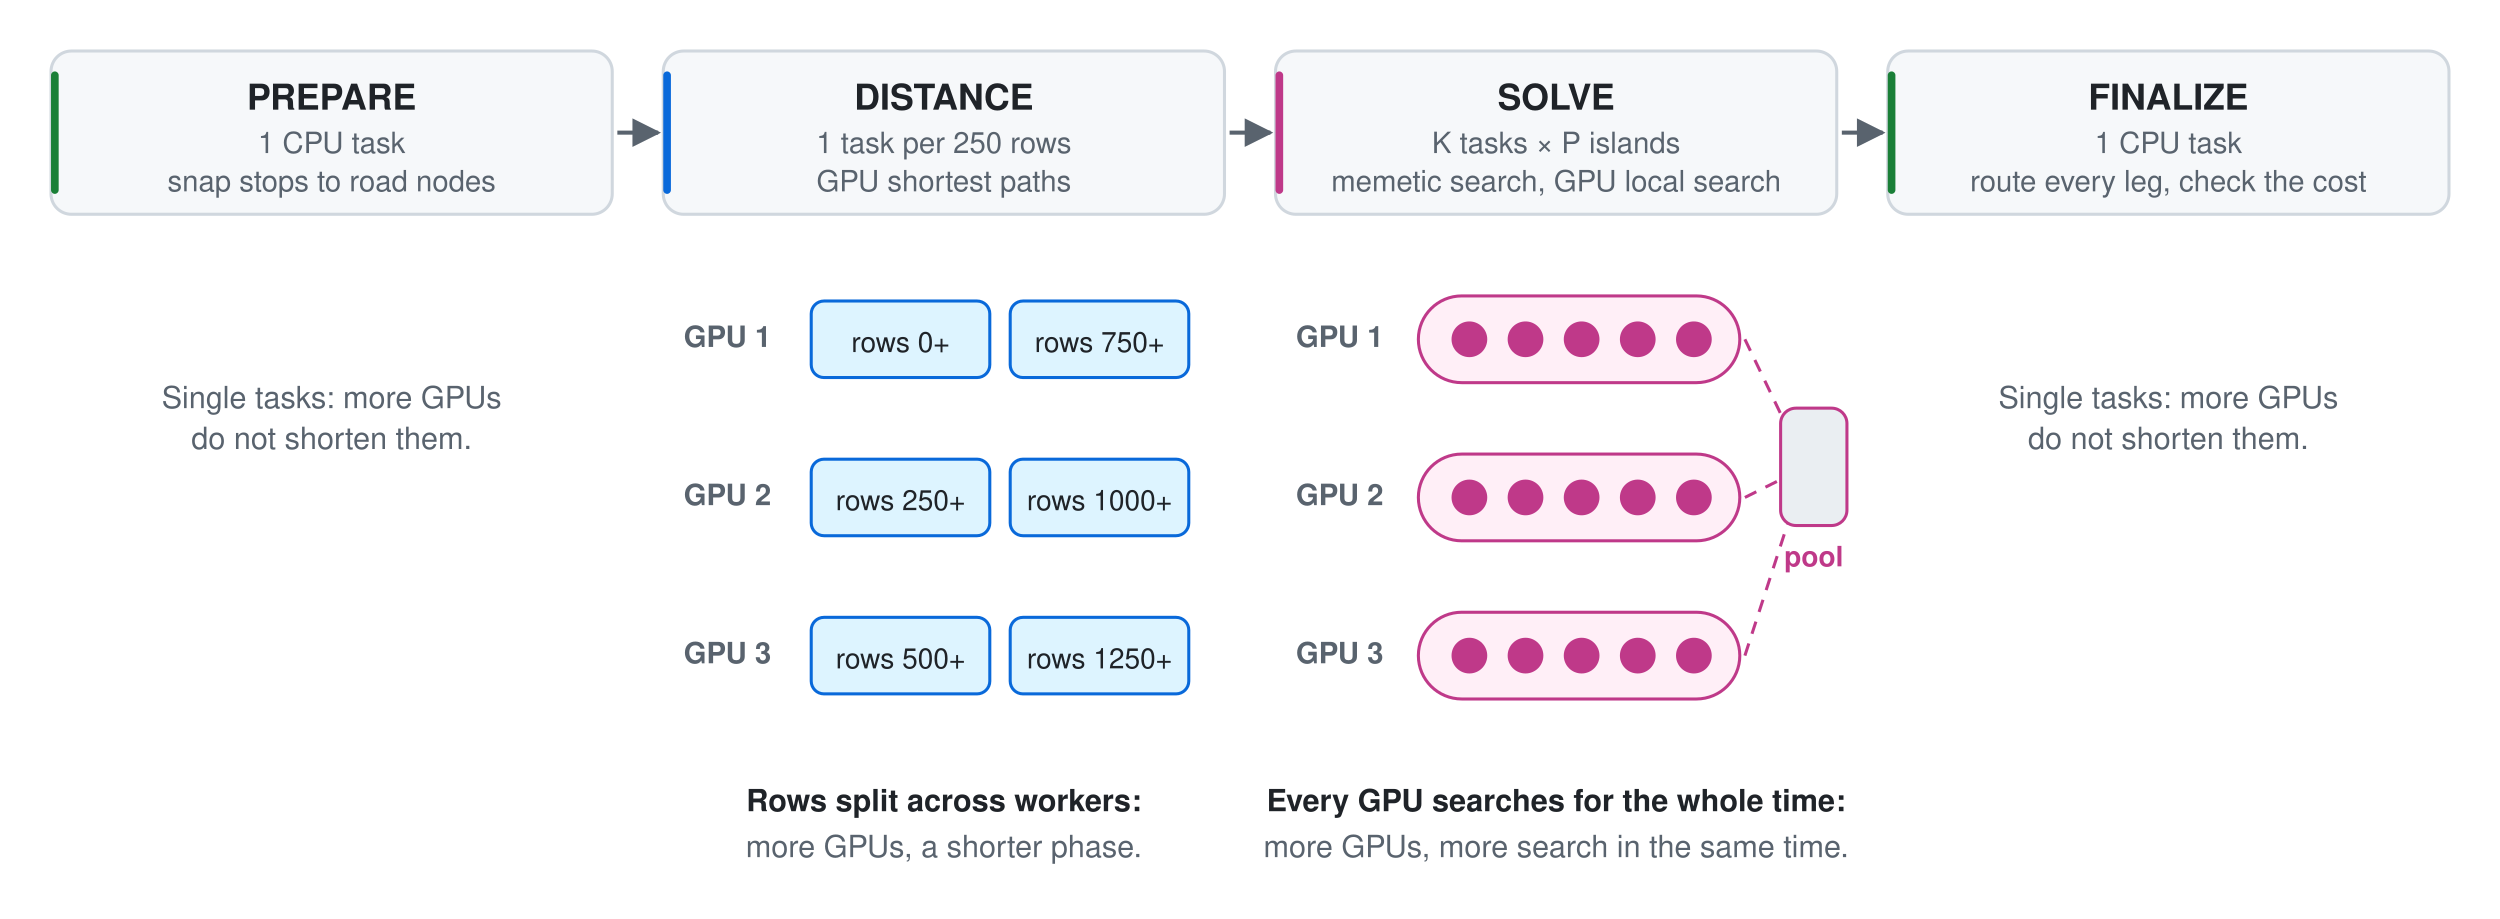
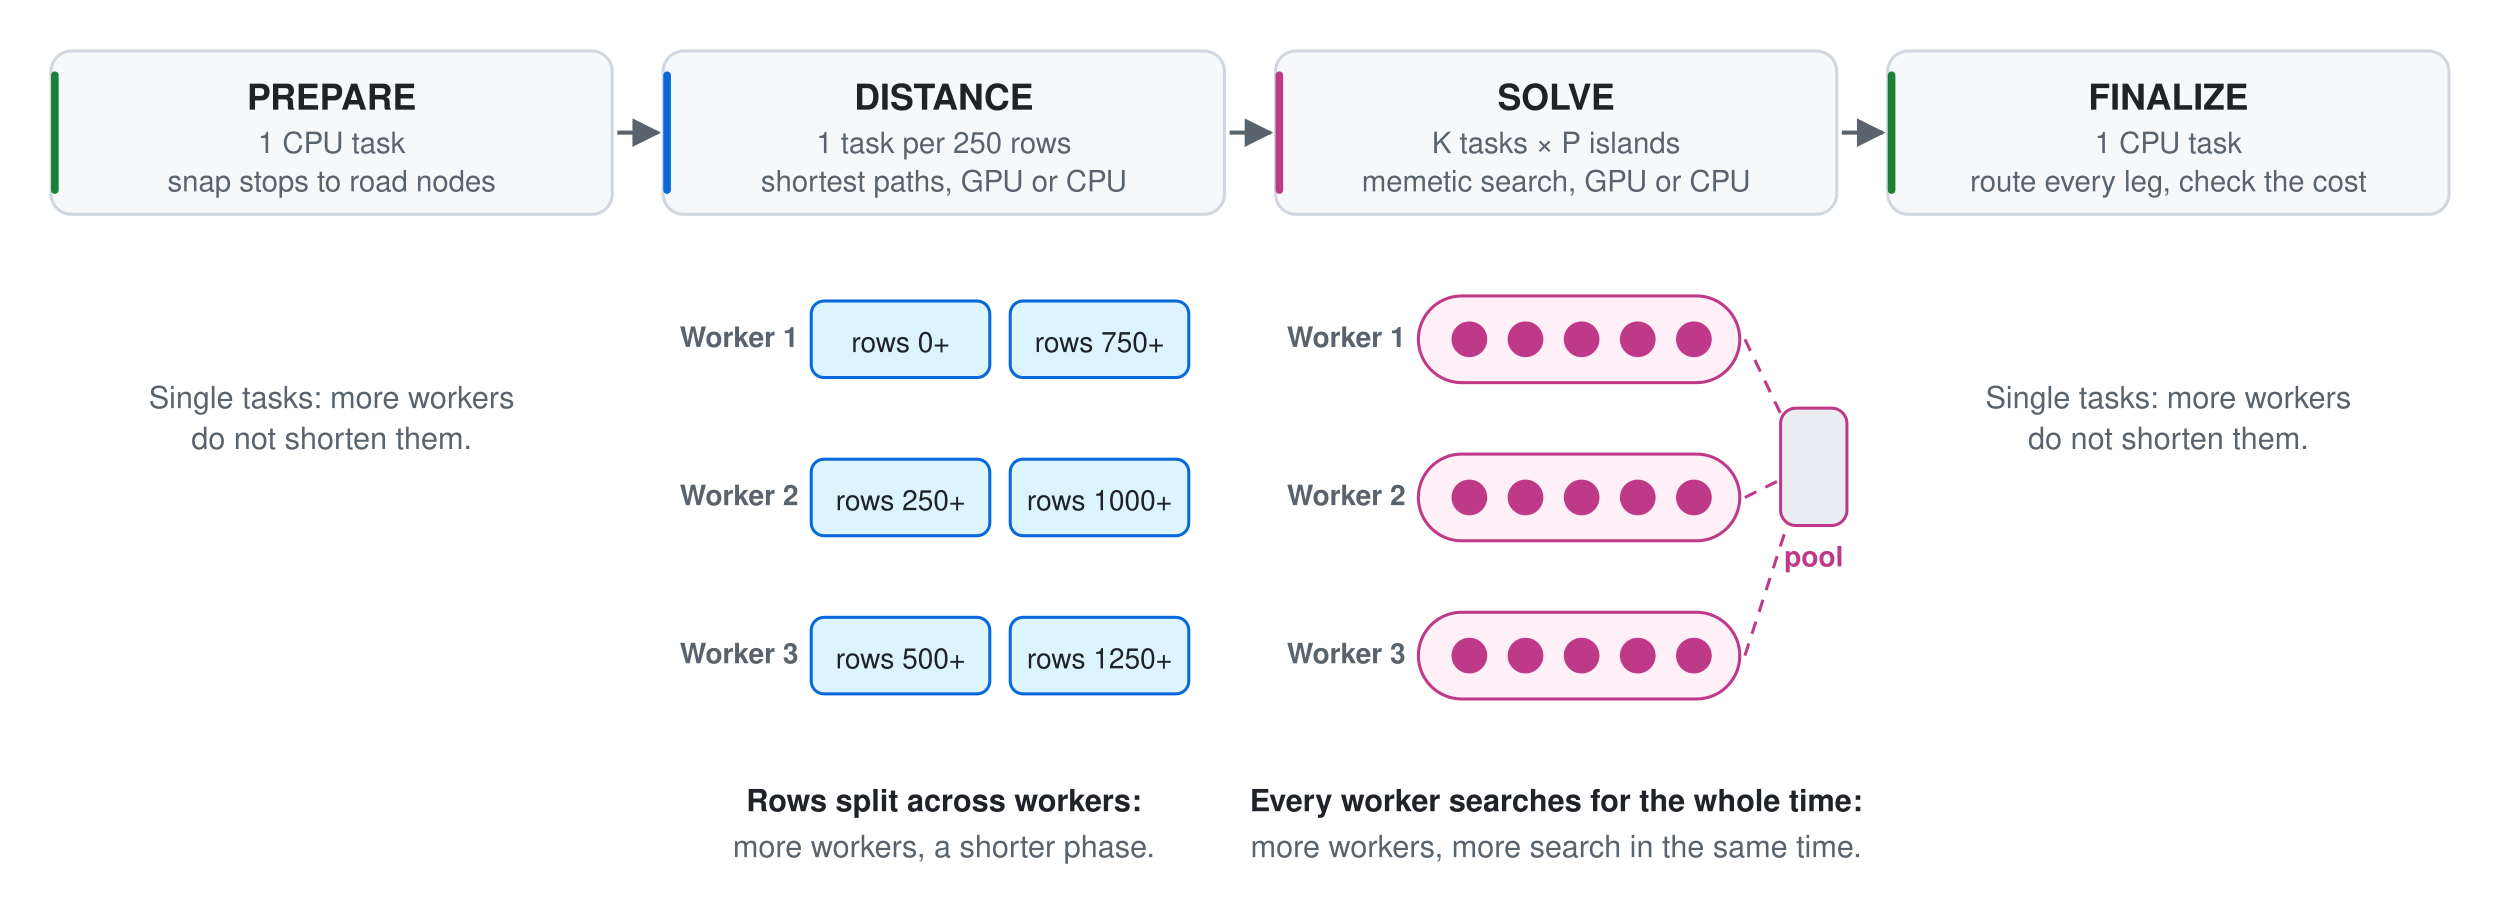
- <svg xmlns="http://www.w3.org/2000/svg" viewBox="0 0 980 360" width="980" height="360" font-family="-apple-system, 'Segoe UI', Helvetica, Arial, sans-serif" role="img" aria-label="A job's four phases, and which ones more GPUs speed up">
+ <svg xmlns="http://www.w3.org/2000/svg" viewBox="0 0 980 360" width="980" height="360" font-family="-apple-system, 'Segoe UI', Helvetica, Arial, sans-serif" role="img" aria-label="A job's four phases, and which ones more workers speed up">
  <defs>
    <marker id="arrow-muted" viewBox="0 0 10 10" refX="9" refY="5" markerWidth="7" markerHeight="7" orient="auto-start-reverse">
      <path d="M 0 0 L 10 5 L 0 10 z" fill="#59636e" />
    </marker>
  </defs>
  <rect x="20" y="20" width="220" height="64" rx="8" fill="#f6f8fa" stroke="#d0d7de" stroke-width="1.2" />
  <rect x="20" y="28" width="3" height="48" rx="1.5" fill="#1a7f37" />
  <text x="130.0" y="43.0" font-size="14" font-weight="600" fill="#1f2328" text-anchor="middle">PREPARE</text>
  <text x="130.0" y="60.0" font-size="11.5" font-weight="400" fill="#59636e" text-anchor="middle">1 CPU task</text>
  <text x="130.0" y="75.0" font-size="11.5" font-weight="400" fill="#59636e" text-anchor="middle">snap stops to road nodes</text>
  <rect x="260" y="20" width="220" height="64" rx="8" fill="#f6f8fa" stroke="#d0d7de" stroke-width="1.2" />
  <rect x="260" y="28" width="3" height="48" rx="1.5" fill="#0969da" />
  <text x="370.0" y="43.0" font-size="14" font-weight="600" fill="#1f2328" text-anchor="middle">DISTANCE</text>
  <text x="370.0" y="60.0" font-size="11.5" font-weight="400" fill="#59636e" text-anchor="middle">1 task per 250 rows</text>
-   <text x="370.0" y="75.0" font-size="11.5" font-weight="400" fill="#59636e" text-anchor="middle">GPU shortest paths</text>
+   <text x="370.0" y="75.0" font-size="11.5" font-weight="400" fill="#59636e" text-anchor="middle">shortest paths, GPU or CPU</text>
  <rect x="500" y="20" width="220" height="64" rx="8" fill="#f6f8fa" stroke="#d0d7de" stroke-width="1.2" />
  <rect x="500" y="28" width="3" height="48" rx="1.5" fill="#bf3989" />
  <text x="610.0" y="43.0" font-size="14" font-weight="600" fill="#1f2328" text-anchor="middle">SOLVE</text>
  <text x="610.0" y="60.0" font-size="11.5" font-weight="400" fill="#59636e" text-anchor="middle">K tasks × P islands</text>
-   <text x="610.0" y="75.0" font-size="11.5" font-weight="400" fill="#59636e" text-anchor="middle">memetic search, GPU local search</text>
+   <text x="610.0" y="75.0" font-size="11.5" font-weight="400" fill="#59636e" text-anchor="middle">memetic search, GPU or CPU</text>
  <rect x="740" y="20" width="220" height="64" rx="8" fill="#f6f8fa" stroke="#d0d7de" stroke-width="1.2" />
  <rect x="740" y="28" width="3" height="48" rx="1.5" fill="#1a7f37" />
  <text x="850.0" y="43.0" font-size="14" font-weight="600" fill="#1f2328" text-anchor="middle">FINALIZE</text>
  <text x="850.0" y="60.0" font-size="11.5" font-weight="400" fill="#59636e" text-anchor="middle">1 CPU task</text>
  <text x="850.0" y="75.0" font-size="11.5" font-weight="400" fill="#59636e" text-anchor="middle">route every leg, check the cost</text>
  <path d="M 242 52 L 258 52" fill="none" stroke="#59636e" stroke-width="1.6" stroke-linejoin="round" marker-end="url(#arrow-muted)" />
  <path d="M 482 52 L 498 52" fill="none" stroke="#59636e" stroke-width="1.6" stroke-linejoin="round" marker-end="url(#arrow-muted)" />
  <path d="M 722 52 L 738 52" fill="none" stroke="#59636e" stroke-width="1.6" stroke-linejoin="round" marker-end="url(#arrow-muted)" />
-   <text x="268" y="136" font-size="11.5" font-weight="600" fill="#59636e" text-anchor="start">GPU 1</text>
+   <text x="313" y="136" font-size="11" font-weight="600" fill="#59636e" text-anchor="end">Worker 1</text>
  <rect x="318" y="118" width="70" height="30" rx="5" fill="#ddf4ff" stroke="#0969da" stroke-width="1.2" />
  <text x="353" y="138" font-size="11" font-weight="400" fill="#1f2328" text-anchor="middle">rows 0+</text>
  <rect x="396" y="118" width="70" height="30" rx="5" fill="#ddf4ff" stroke="#0969da" stroke-width="1.2" />
  <text x="431" y="138" font-size="11" font-weight="400" fill="#1f2328" text-anchor="middle">rows 750+</text>
-   <text x="268" y="198" font-size="11.5" font-weight="600" fill="#59636e" text-anchor="start">GPU 2</text>
+   <text x="313" y="198" font-size="11" font-weight="600" fill="#59636e" text-anchor="end">Worker 2</text>
  <rect x="318" y="180" width="70" height="30" rx="5" fill="#ddf4ff" stroke="#0969da" stroke-width="1.2" />
  <text x="353" y="200" font-size="11" font-weight="400" fill="#1f2328" text-anchor="middle">rows 250+</text>
  <rect x="396" y="180" width="70" height="30" rx="5" fill="#ddf4ff" stroke="#0969da" stroke-width="1.2" />
  <text x="431" y="200" font-size="11" font-weight="400" fill="#1f2328" text-anchor="middle">rows 1000+</text>
-   <text x="268" y="260" font-size="11.5" font-weight="600" fill="#59636e" text-anchor="start">GPU 3</text>
+   <text x="313" y="260" font-size="11" font-weight="600" fill="#59636e" text-anchor="end">Worker 3</text>
  <rect x="318" y="242" width="70" height="30" rx="5" fill="#ddf4ff" stroke="#0969da" stroke-width="1.2" />
  <text x="353" y="262" font-size="11" font-weight="400" fill="#1f2328" text-anchor="middle">rows 500+</text>
  <rect x="396" y="242" width="70" height="30" rx="5" fill="#ddf4ff" stroke="#0969da" stroke-width="1.2" />
  <text x="431" y="262" font-size="11" font-weight="400" fill="#1f2328" text-anchor="middle">rows 1250+</text>
  <text x="370" y="318" font-size="12" font-weight="600" fill="#1f2328" text-anchor="middle">Rows split across workers:</text>
-   <text x="370" y="336" font-size="12" font-weight="400" fill="#59636e" text-anchor="middle">more GPUs, a shorter phase.</text>
-   <text x="508" y="136" font-size="11.5" font-weight="600" fill="#59636e" text-anchor="start">GPU 1</text>
+   <text x="370" y="336" font-size="12" font-weight="400" fill="#59636e" text-anchor="middle">more workers, a shorter phase.</text>
+   <text x="551" y="136" font-size="11" font-weight="600" fill="#59636e" text-anchor="end">Worker 1</text>
  <rect x="556" y="116" width="126" height="34" rx="17" fill="#ffeff7" stroke="#bf3989" stroke-width="1.2" />
  <circle cx="576" cy="133" r="7" fill="#bf3989" />
  <circle cx="598" cy="133" r="7" fill="#bf3989" />
  <circle cx="620" cy="133" r="7" fill="#bf3989" />
  <circle cx="642" cy="133" r="7" fill="#bf3989" />
  <circle cx="664" cy="133" r="7" fill="#bf3989" />
  <path d="M 684 133 L 708 183" fill="none" stroke="#bf3989" stroke-width="1.2" stroke-linejoin="round" stroke-dasharray="5 4" />
-   <text x="508" y="198" font-size="11.5" font-weight="600" fill="#59636e" text-anchor="start">GPU 2</text>
+   <text x="551" y="198" font-size="11" font-weight="600" fill="#59636e" text-anchor="end">Worker 2</text>
  <rect x="556" y="178" width="126" height="34" rx="17" fill="#ffeff7" stroke="#bf3989" stroke-width="1.2" />
  <circle cx="576" cy="195" r="7" fill="#bf3989" />
  <circle cx="598" cy="195" r="7" fill="#bf3989" />
  <circle cx="620" cy="195" r="7" fill="#bf3989" />
  <circle cx="642" cy="195" r="7" fill="#bf3989" />
  <circle cx="664" cy="195" r="7" fill="#bf3989" />
  <path d="M 684 195 L 708 183" fill="none" stroke="#bf3989" stroke-width="1.2" stroke-linejoin="round" stroke-dasharray="5 4" />
-   <text x="508" y="260" font-size="11.5" font-weight="600" fill="#59636e" text-anchor="start">GPU 3</text>
+   <text x="551" y="260" font-size="11" font-weight="600" fill="#59636e" text-anchor="end">Worker 3</text>
  <rect x="556" y="240" width="126" height="34" rx="17" fill="#ffeff7" stroke="#bf3989" stroke-width="1.2" />
  <circle cx="576" cy="257" r="7" fill="#bf3989" />
  <circle cx="598" cy="257" r="7" fill="#bf3989" />
  <circle cx="620" cy="257" r="7" fill="#bf3989" />
  <circle cx="642" cy="257" r="7" fill="#bf3989" />
  <circle cx="664" cy="257" r="7" fill="#bf3989" />
  <path d="M 684 257 L 708 183" fill="none" stroke="#bf3989" stroke-width="1.2" stroke-linejoin="round" stroke-dasharray="5 4" />
  <rect x="698" y="160" width="26" height="46" rx="6" fill="#eaeef2" stroke="#bf3989" stroke-width="1.2" />
  <text x="711" y="222" font-size="11" font-weight="600" fill="#bf3989" text-anchor="middle">pool</text>
-   <text x="610" y="318" font-size="12" font-weight="600" fill="#1f2328" text-anchor="middle">Every GPU searches for the whole time:</text>
-   <text x="610" y="336" font-size="12" font-weight="400" fill="#59636e" text-anchor="middle">more GPUs, more search in the same time.</text>
-   <text x="130" y="160" font-size="12" font-weight="400" fill="#59636e" text-anchor="middle">Single tasks: more GPUs</text>
+   <text x="610" y="318" font-size="12" font-weight="600" fill="#1f2328" text-anchor="middle">Every worker searches for the whole time:</text>
+   <text x="610" y="336" font-size="12" font-weight="400" fill="#59636e" text-anchor="middle">more workers, more search in the same time.</text>
+   <text x="130" y="160" font-size="12" font-weight="400" fill="#59636e" text-anchor="middle">Single tasks: more workers</text>
  <text x="130" y="176" font-size="12" font-weight="400" fill="#59636e" text-anchor="middle">do not shorten them.</text>
-   <text x="850" y="160" font-size="12" font-weight="400" fill="#59636e" text-anchor="middle">Single tasks: more GPUs</text>
+   <text x="850" y="160" font-size="12" font-weight="400" fill="#59636e" text-anchor="middle">Single tasks: more workers</text>
  <text x="850" y="176" font-size="12" font-weight="400" fill="#59636e" text-anchor="middle">do not shorten them.</text>
</svg>
